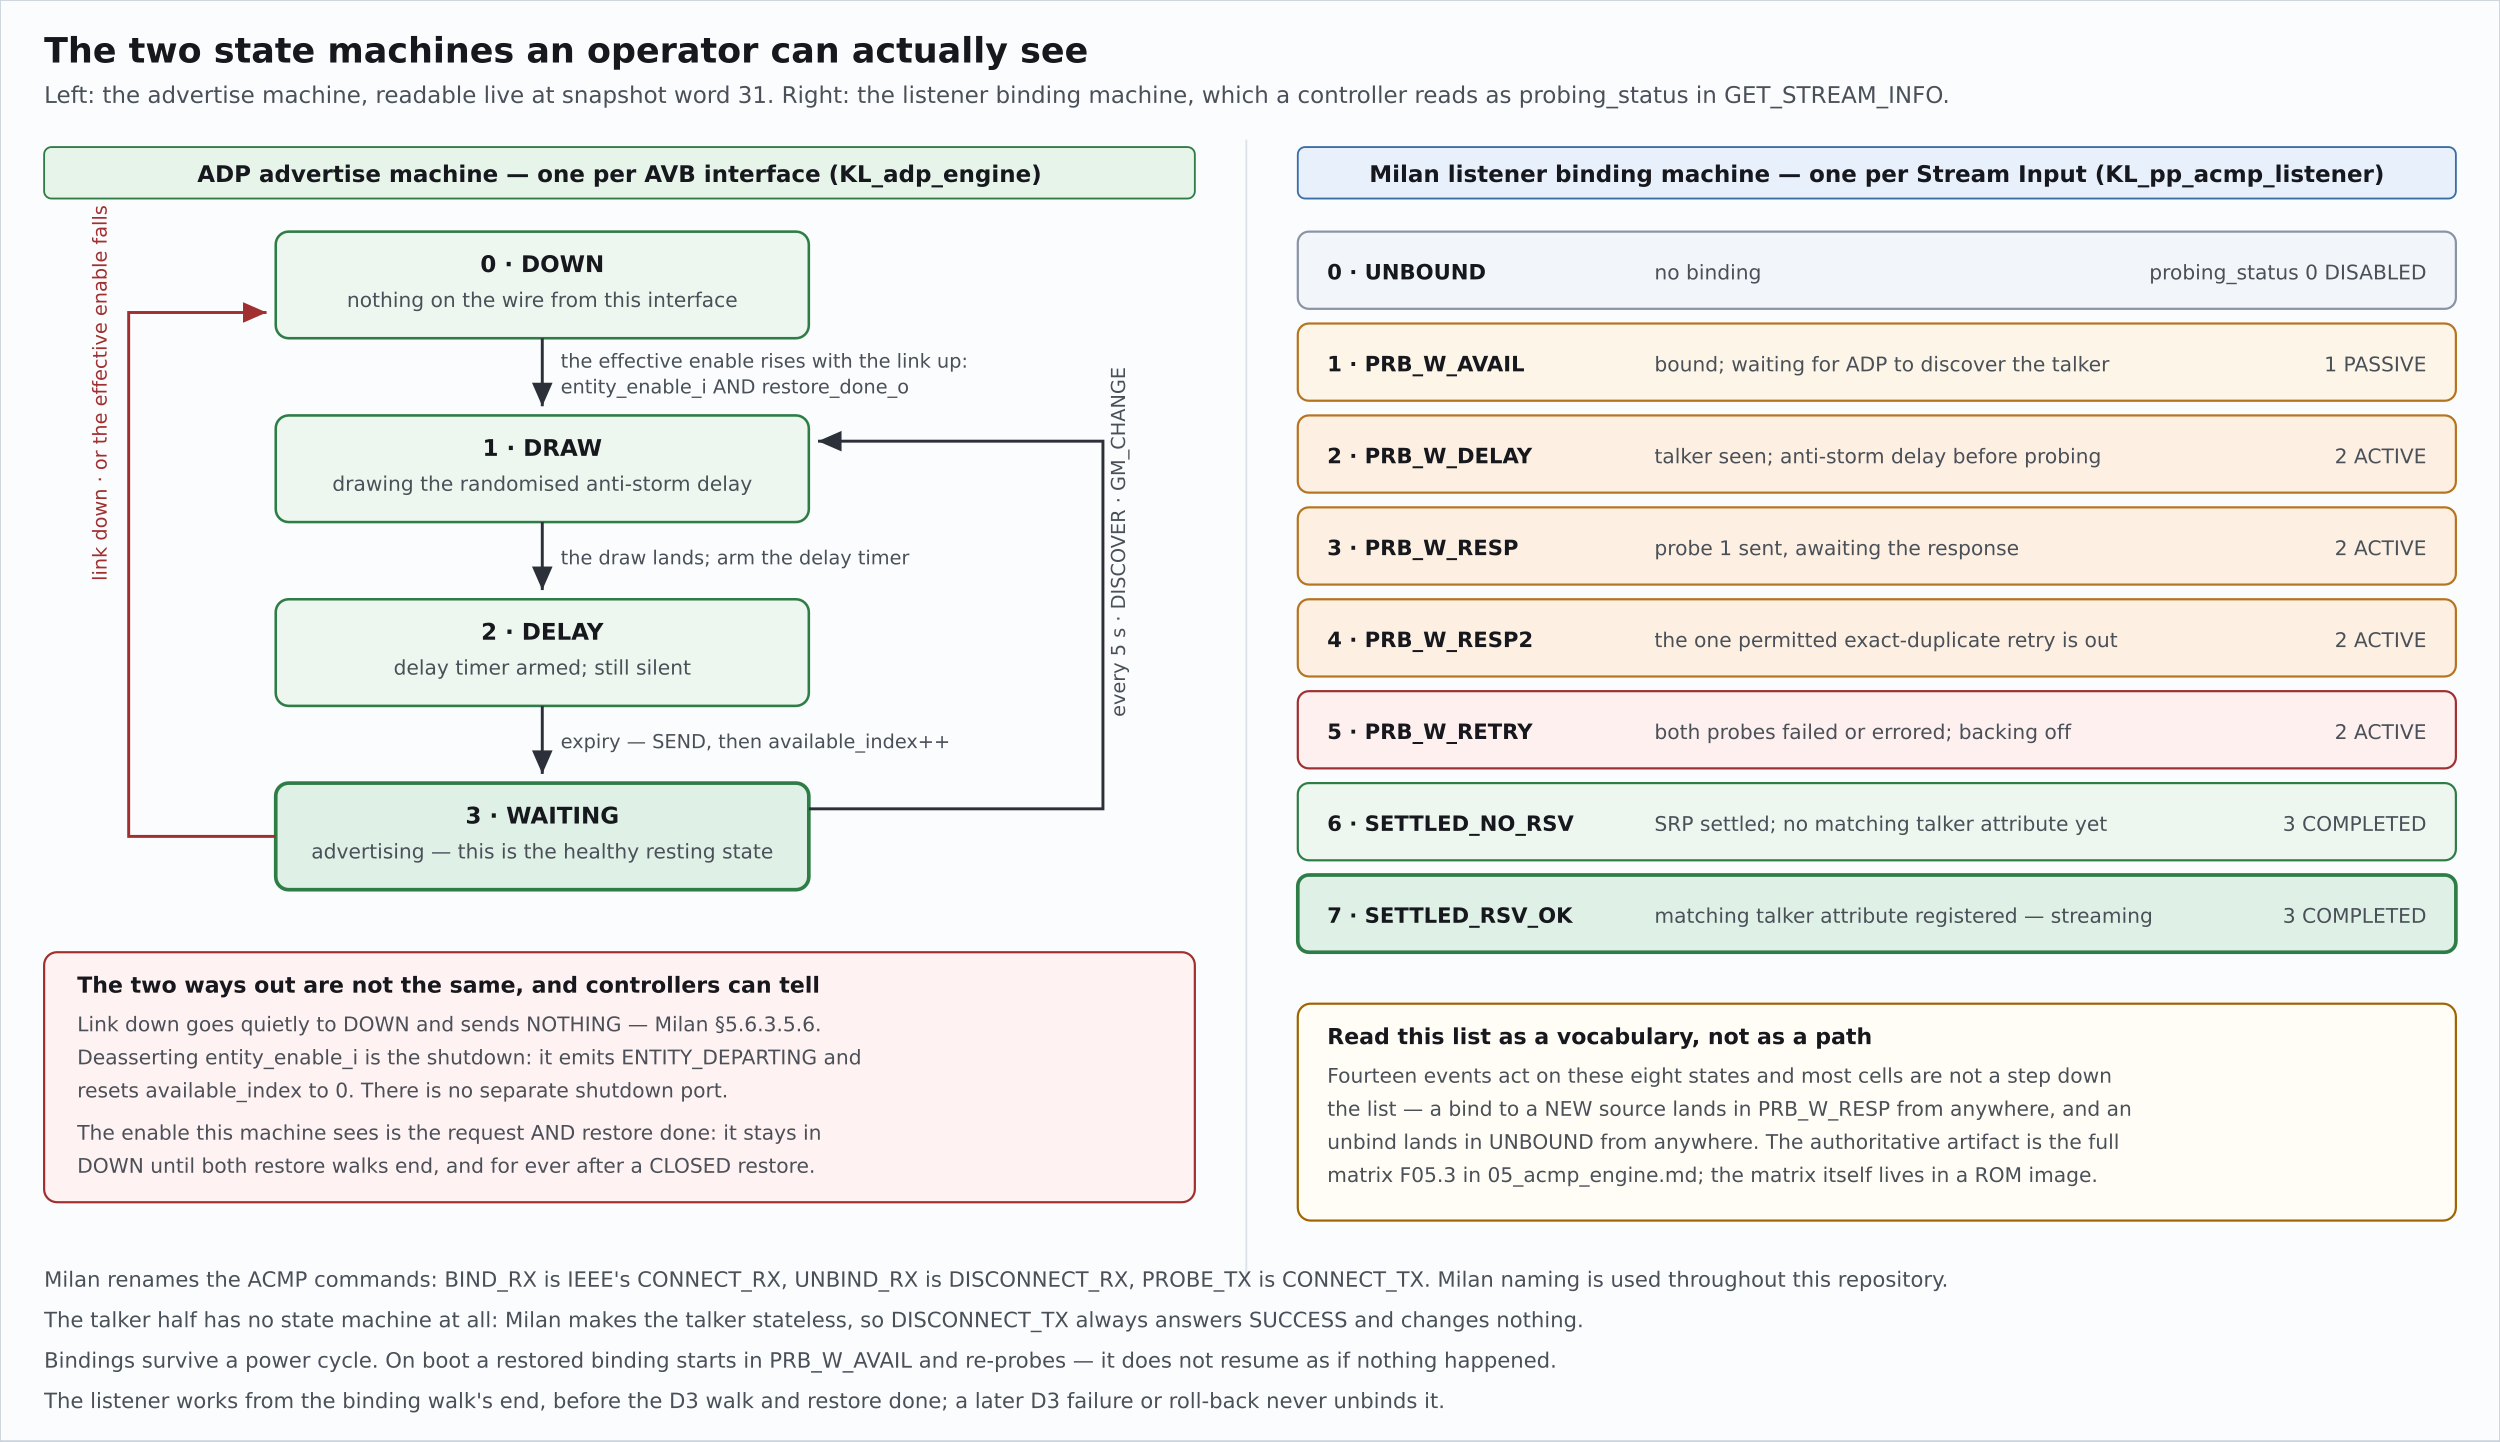
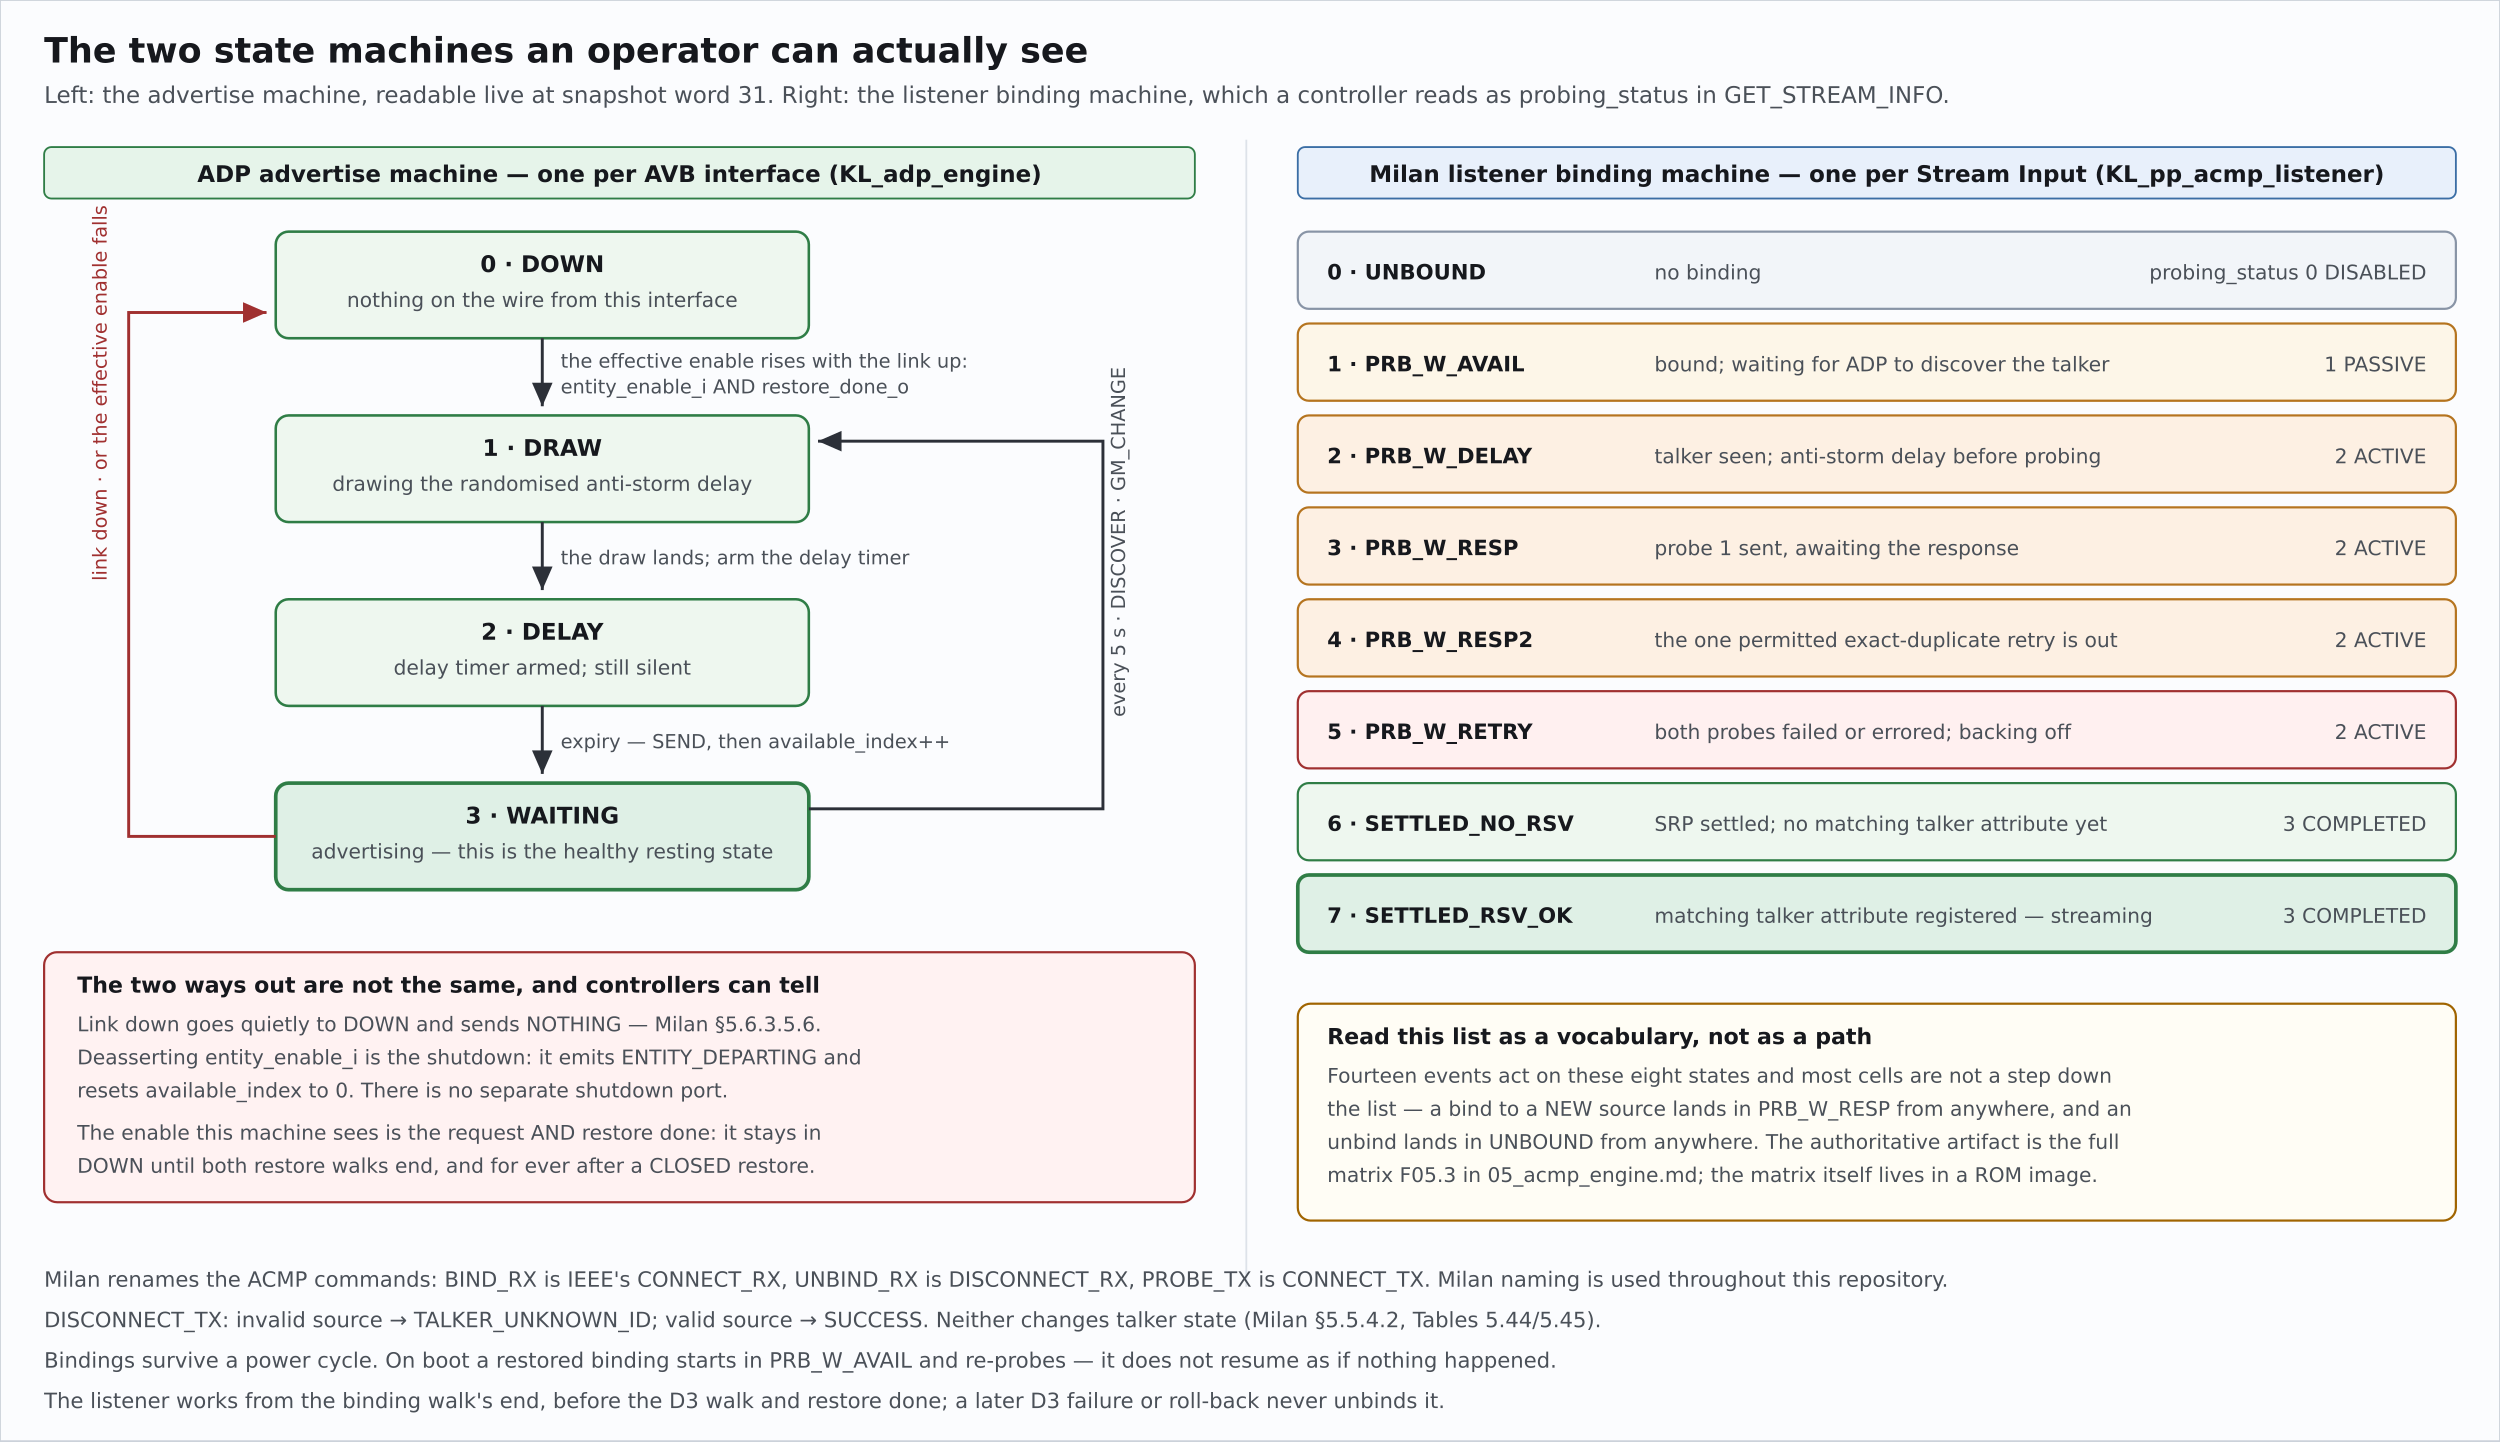
<svg xmlns="http://www.w3.org/2000/svg" width="1360" height="784" viewBox="0 0 1360 784" font-family="DejaVu Sans, Verdana, Helvetica, Arial, sans-serif">
  <defs>
    <marker id="ah" markerWidth="9" markerHeight="9" refX="8" refY="4.5" orient="auto">
      <path d="M0,1 L8,4.5 L0,8 z" fill="#2c3038" />
    </marker>
    <marker id="ahr" markerWidth="9" markerHeight="9" refX="8" refY="4.5" orient="auto">
      <path d="M0,1 L8,4.5 L0,8 z" fill="#a03030" />
    </marker>
  </defs>
  <rect x="0" y="0" width="1360" height="784" fill="#fbfcfe" stroke="#ccd2da" stroke-width="1" />
  <text x="24" y="34" font-size="19" font-weight="bold" fill="#16181d">The two state machines an operator can actually see</text>
  <text x="24" y="56" font-size="12.5" fill="#4a5058">Left: the advertise machine, readable live at snapshot word 31. Right: the listener binding machine, which a controller reads as probing_status in GET_STREAM_INFO.</text>
  <line x1="678" y1="76" x2="678" y2="700" stroke="#dde2e9" stroke-width="1" />
  <rect x="24" y="80" width="626" height="28" rx="4" fill="#e6f4ea" stroke="#2f7d46" stroke-width="1" />
  <text x="337" y="99" font-size="12.5" font-weight="bold" text-anchor="middle" fill="#16181d">ADP advertise machine — one per AVB interface (KL_adp_engine)</text>
  <rect x="150" y="126" width="290" height="58" rx="7" fill="#eef7ef" stroke="#2f7d46" stroke-width="1.4" />
  <text x="295" y="148" font-size="12.5" font-weight="bold" text-anchor="middle" fill="#16181d">0 · DOWN</text>
  <text x="295" y="167" font-size="11" text-anchor="middle" fill="#4a5058">nothing on the wire from this interface</text>
  <rect x="150" y="226" width="290" height="58" rx="7" fill="#eef7ef" stroke="#2f7d46" stroke-width="1.4" />
  <text x="295" y="248" font-size="12.5" font-weight="bold" text-anchor="middle" fill="#16181d">1 · DRAW</text>
  <text x="295" y="267" font-size="11" text-anchor="middle" fill="#4a5058">drawing the randomised anti-storm delay</text>
  <rect x="150" y="326" width="290" height="58" rx="7" fill="#eef7ef" stroke="#2f7d46" stroke-width="1.4" />
  <text x="295" y="348" font-size="12.5" font-weight="bold" text-anchor="middle" fill="#16181d">2 · DELAY</text>
  <text x="295" y="367" font-size="11" text-anchor="middle" fill="#4a5058">delay timer armed; still silent</text>
  <rect x="150" y="426" width="290" height="58" rx="7" fill="#dff0e6" stroke="#2f7d46" stroke-width="2" />
  <text x="295" y="448" font-size="12.5" font-weight="bold" text-anchor="middle" fill="#16181d">3 · WAITING</text>
  <text x="295" y="467" font-size="11" text-anchor="middle" fill="#4a5058">advertising — this is the healthy resting state</text>
  <line x1="295" y1="184" x2="295" y2="221" stroke="#2c3038" stroke-width="1.6" marker-end="url(#ah)" />
  <text x="305" y="200" font-size="10.5" fill="#4a5058">the effective enable rises with the link up:</text>
  <text x="305" y="214" font-size="10.5" fill="#4a5058">entity_enable_i AND restore_done_o</text>
  <line x1="295" y1="284" x2="295" y2="321" stroke="#2c3038" stroke-width="1.6" marker-end="url(#ah)" />
  <text x="305" y="307" font-size="10.5" fill="#4a5058">the draw lands; arm the delay timer</text>
  <line x1="295" y1="384" x2="295" y2="421" stroke="#2c3038" stroke-width="1.6" marker-end="url(#ah)" />
  <text x="305" y="407" font-size="10.5" fill="#4a5058">expiry — SEND, then available_index++</text>
  <path d="M440,440 L600,440 L600,240 L445,240" fill="none" stroke="#2c3038" stroke-width="1.6" marker-end="url(#ah)" />
  <text x="612" y="390" font-size="10.5" fill="#4a5058" transform="rotate(-90 612 390)">every 5 s · DISCOVER · GM_CHANGE</text>
  <path d="M150,455 L70,455 L70,170 L145,170" fill="none" stroke="#a03030" stroke-width="1.6" marker-end="url(#ahr)" />
  <text x="58" y="316" font-size="10.5" fill="#a03030" transform="rotate(-90 58 316)">link down · or the effective enable falls</text>
  <rect x="24" y="518" width="626" height="136" rx="7" fill="#fff2f2" stroke="#a03030" stroke-width="1.2" />
  <text x="42" y="540" font-size="12" font-weight="bold" fill="#16181d">The two ways out are not the same, and controllers can tell</text>
  <text x="42" y="561" font-size="11" fill="#4a5058">Link down goes quietly to DOWN and sends NOTHING — Milan §5.6.3.5.6.</text>
  <text x="42" y="579" font-size="11" fill="#4a5058">Deasserting entity_enable_i is the shutdown: it emits ENTITY_DEPARTING and</text>
  <text x="42" y="597" font-size="11" fill="#4a5058">resets available_index to 0. There is no separate shutdown port.</text>
  <text x="42" y="620" font-size="11" fill="#4a5058">The enable this machine sees is the request AND restore done: it stays in</text>
  <text x="42" y="638" font-size="11" fill="#4a5058">DOWN until both restore walks end, and for ever after a CLOSED restore.</text>
  <rect x="706" y="80" width="630" height="28" rx="4" fill="#e8f0fb" stroke="#3b6ea5" stroke-width="1" />
  <text x="1021" y="99" font-size="12.5" font-weight="bold" text-anchor="middle" fill="#16181d">Milan listener binding machine — one per Stream Input (KL_pp_acmp_listener)</text>
  <rect x="706" y="126" width="630" height="42" rx="6" fill="#f2f5f9" stroke="#8894a6" stroke-width="1.2" />
  <text x="722" y="152" font-size="11.5" font-weight="bold" fill="#16181d">0 · UNBOUND</text>
  <text x="900" y="152" font-size="11" fill="#4a5058">no binding</text>
  <text x="1320" y="152" font-size="11" text-anchor="end" fill="#4a5058">probing_status 0 DISABLED</text>
  <rect x="706" y="176" width="630" height="42" rx="6" fill="#fdf6e8" stroke="#b5741f" stroke-width="1.2" />
  <text x="722" y="202" font-size="11.5" font-weight="bold" fill="#16181d">1 · PRB_W_AVAIL</text>
  <text x="900" y="202" font-size="11" fill="#4a5058">bound; waiting for ADP to discover the talker</text>
  <text x="1320" y="202" font-size="11" text-anchor="end" fill="#4a5058">1 PASSIVE</text>
  <rect x="706" y="226" width="630" height="42" rx="6" fill="#fdf0e3" stroke="#b5741f" stroke-width="1.2" />
  <text x="722" y="252" font-size="11.5" font-weight="bold" fill="#16181d">2 · PRB_W_DELAY</text>
  <text x="900" y="252" font-size="11" fill="#4a5058">talker seen; anti-storm delay before probing</text>
  <text x="1320" y="252" font-size="11" text-anchor="end" fill="#4a5058">2 ACTIVE</text>
  <rect x="706" y="276" width="630" height="42" rx="6" fill="#fdf0e3" stroke="#b5741f" stroke-width="1.2" />
  <text x="722" y="302" font-size="11.5" font-weight="bold" fill="#16181d">3 · PRB_W_RESP</text>
  <text x="900" y="302" font-size="11" fill="#4a5058">probe 1 sent, awaiting the response</text>
  <text x="1320" y="302" font-size="11" text-anchor="end" fill="#4a5058">2 ACTIVE</text>
  <rect x="706" y="326" width="630" height="42" rx="6" fill="#fdf0e3" stroke="#b5741f" stroke-width="1.2" />
  <text x="722" y="352" font-size="11.5" font-weight="bold" fill="#16181d">4 · PRB_W_RESP2</text>
  <text x="900" y="352" font-size="11" fill="#4a5058">the one permitted exact-duplicate retry is out</text>
  <text x="1320" y="352" font-size="11" text-anchor="end" fill="#4a5058">2 ACTIVE</text>
  <rect x="706" y="376" width="630" height="42" rx="6" fill="#fff0f0" stroke="#a03030" stroke-width="1.2" />
  <text x="722" y="402" font-size="11.5" font-weight="bold" fill="#16181d">5 · PRB_W_RETRY</text>
  <text x="900" y="402" font-size="11" fill="#4a5058">both probes failed or errored; backing off</text>
  <text x="1320" y="402" font-size="11" text-anchor="end" fill="#4a5058">2 ACTIVE</text>
  <rect x="706" y="426" width="630" height="42" rx="6" fill="#eef7ef" stroke="#2f7d46" stroke-width="1.2" />
  <text x="722" y="452" font-size="11.5" font-weight="bold" fill="#16181d">6 · SETTLED_NO_RSV</text>
  <text x="900" y="452" font-size="11" fill="#4a5058">SRP settled; no matching talker attribute yet</text>
  <text x="1320" y="452" font-size="11" text-anchor="end" fill="#4a5058">3 COMPLETED</text>
  <rect x="706" y="476" width="630" height="42" rx="6" fill="#dff0e6" stroke="#2f7d46" stroke-width="2" />
  <text x="722" y="502" font-size="11.5" font-weight="bold" fill="#16181d">7 · SETTLED_RSV_OK</text>
  <text x="900" y="502" font-size="11" fill="#4a5058">matching talker attribute registered — streaming</text>
  <text x="1320" y="502" font-size="11" text-anchor="end" fill="#4a5058">3 COMPLETED</text>
  <rect x="706" y="546" width="630" height="118" rx="7" fill="#fffdf5" stroke="#a06400" stroke-width="1.2" />
  <text x="722" y="568" font-size="12" font-weight="bold" fill="#16181d">Read this list as a vocabulary, not as a path</text>
  <text x="722" y="589" font-size="11" fill="#4a5058">Fourteen events act on these eight states and most cells are not a step down</text>
  <text x="722" y="607" font-size="11" fill="#4a5058">the list — a bind to a NEW source lands in PRB_W_RESP from anywhere, and an</text>
  <text x="722" y="625" font-size="11" fill="#4a5058">unbind lands in UNBOUND from anywhere. The authoritative artifact is the full</text>
  <text x="722" y="643" font-size="11" fill="#4a5058">matrix F05.3 in 05_acmp_engine.md; the matrix itself lives in a ROM image.</text>
  <text x="24" y="700" font-size="11.5" fill="#4a5058">Milan renames the ACMP commands: BIND_RX is IEEE's CONNECT_RX, UNBIND_RX is DISCONNECT_RX, PROBE_TX is CONNECT_TX. Milan naming is used throughout this repository.</text>
-   <text x="24" y="722" font-size="11.5" fill="#4a5058">The talker half has no state machine at all: Milan makes the talker stateless, so DISCONNECT_TX always answers SUCCESS and changes nothing.</text>
+   <text x="24" y="722" font-size="11.5" fill="#4a5058">DISCONNECT_TX: invalid source → TALKER_UNKNOWN_ID; valid source → SUCCESS. Neither changes talker state (Milan §5.5.4.2, Tables 5.44/5.45).</text>
  <text x="24" y="744" font-size="11.5" fill="#4a5058">Bindings survive a power cycle. On boot a restored binding starts in PRB_W_AVAIL and re-probes — it does not resume as if nothing happened.</text>
  <text x="24" y="766" font-size="11.5" fill="#4a5058">The listener works from the binding walk's end, before the D3 walk and restore done; a later D3 failure or roll-back never unbinds it.</text>
</svg>
